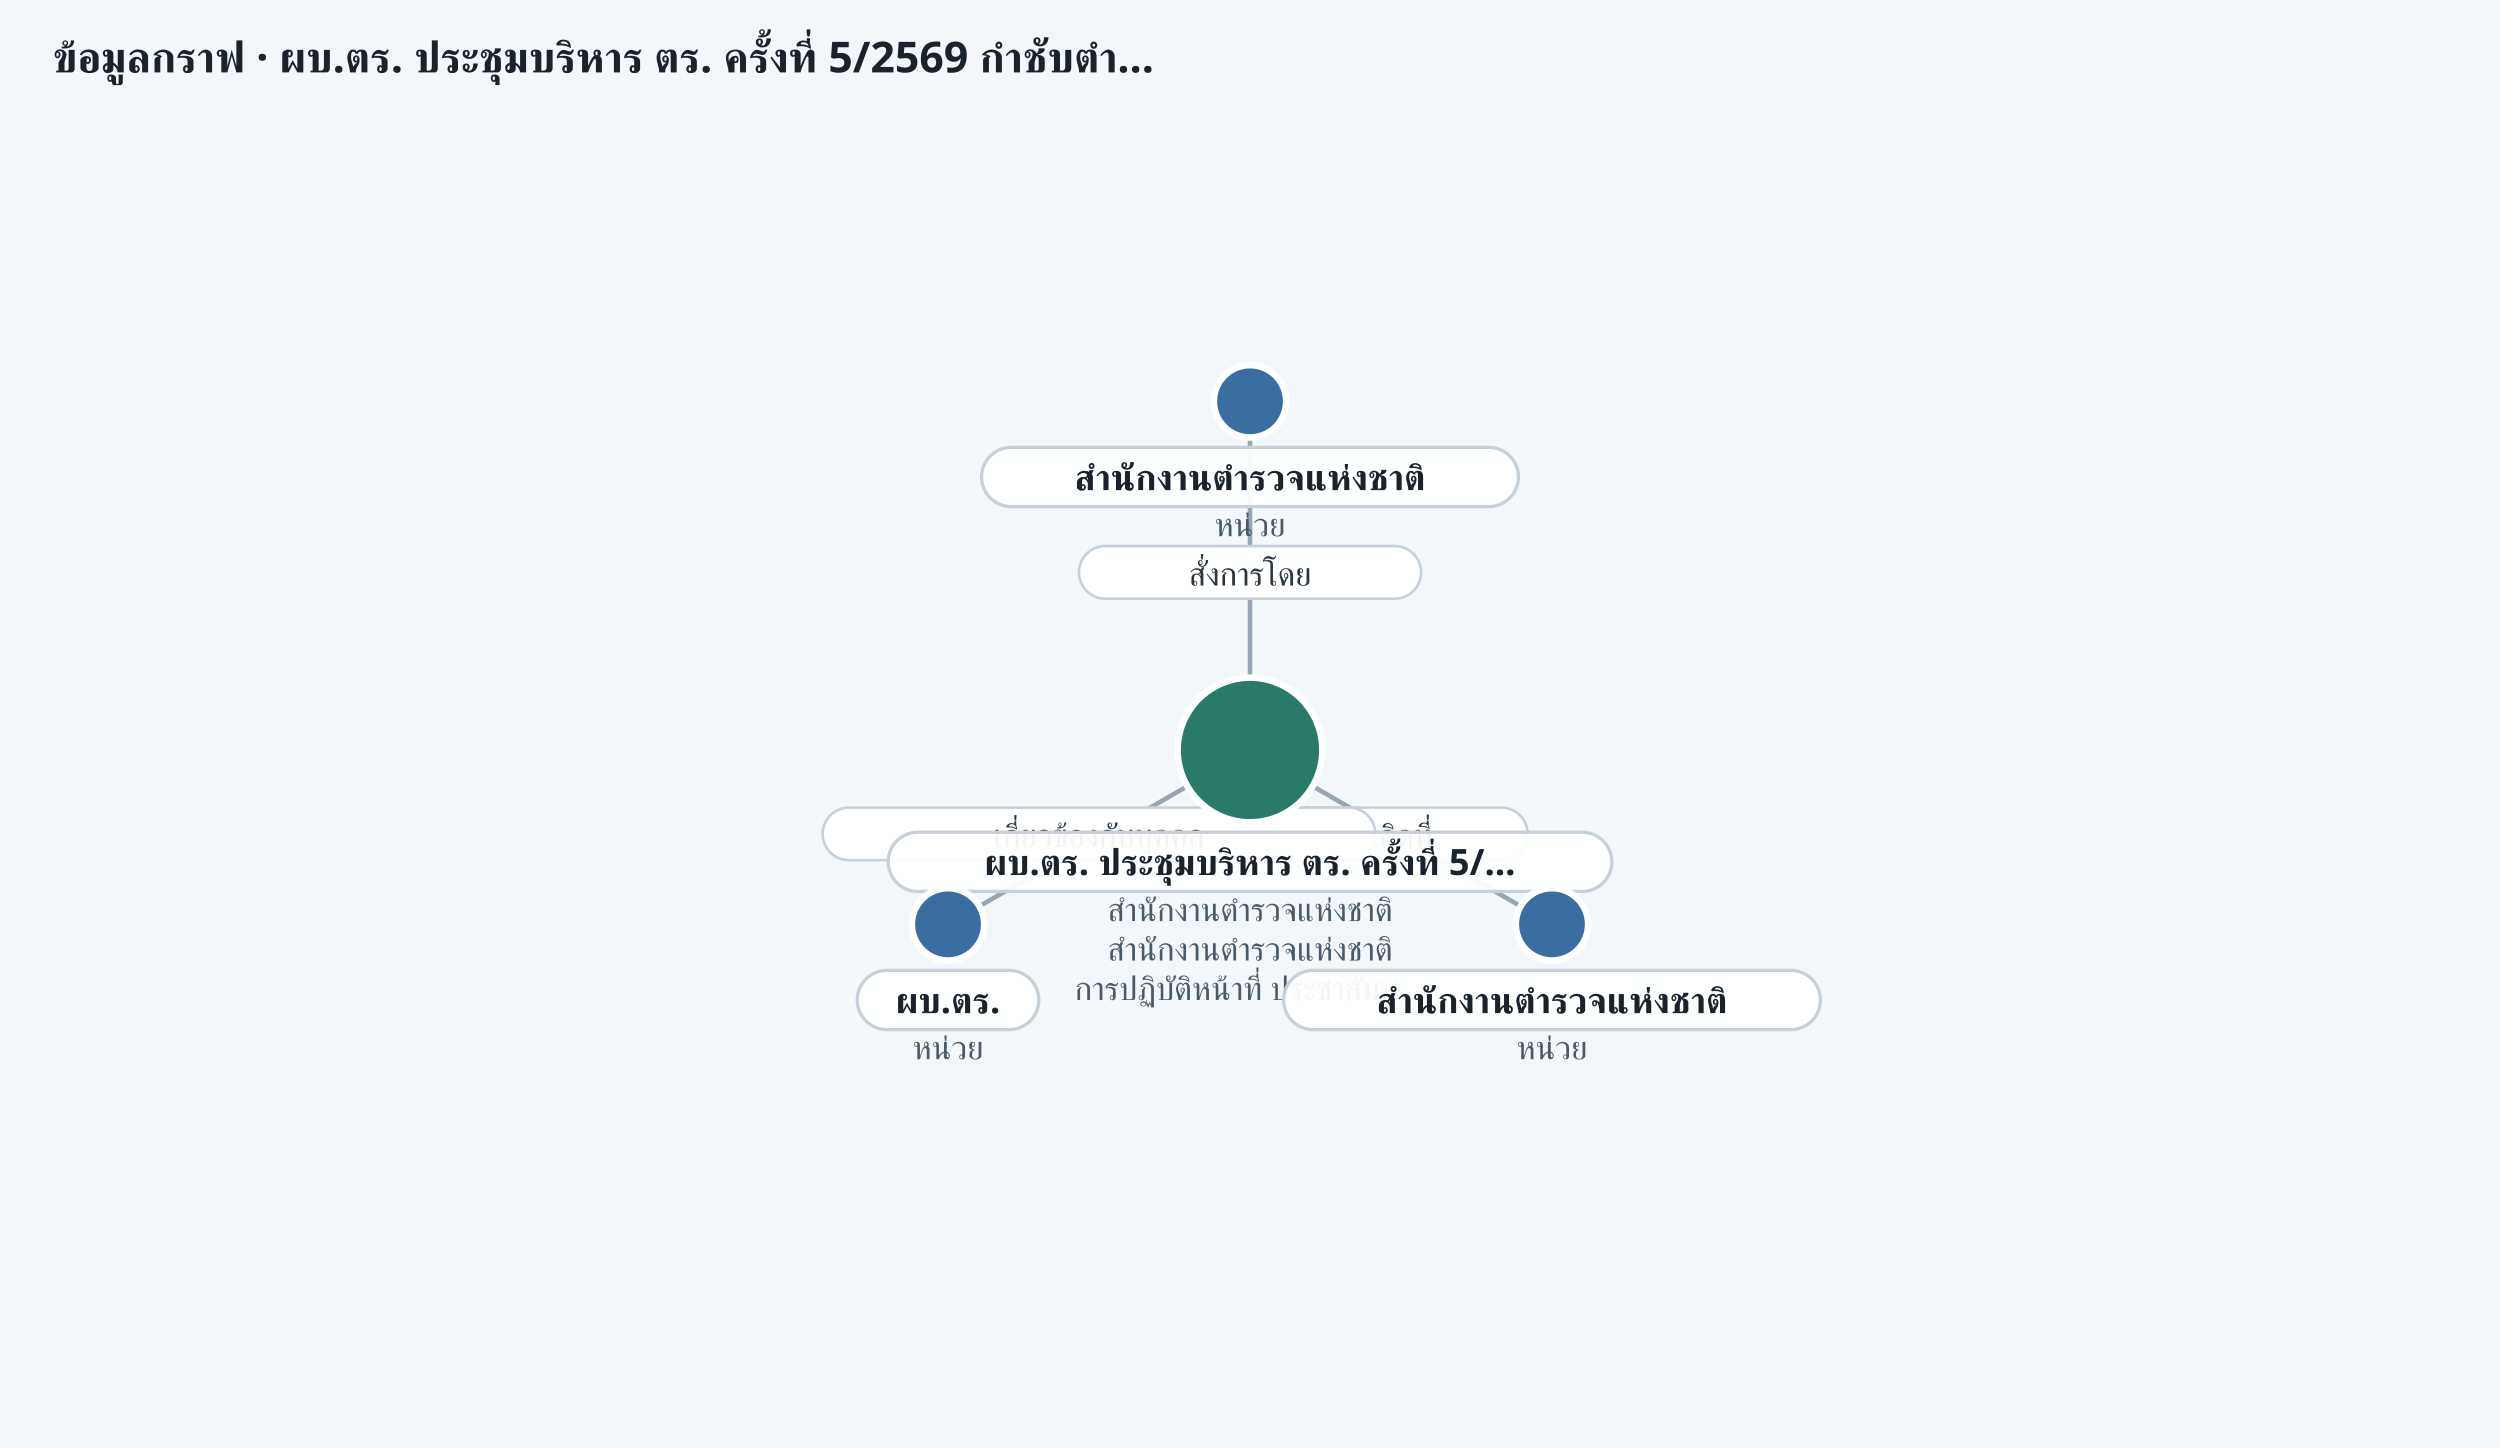
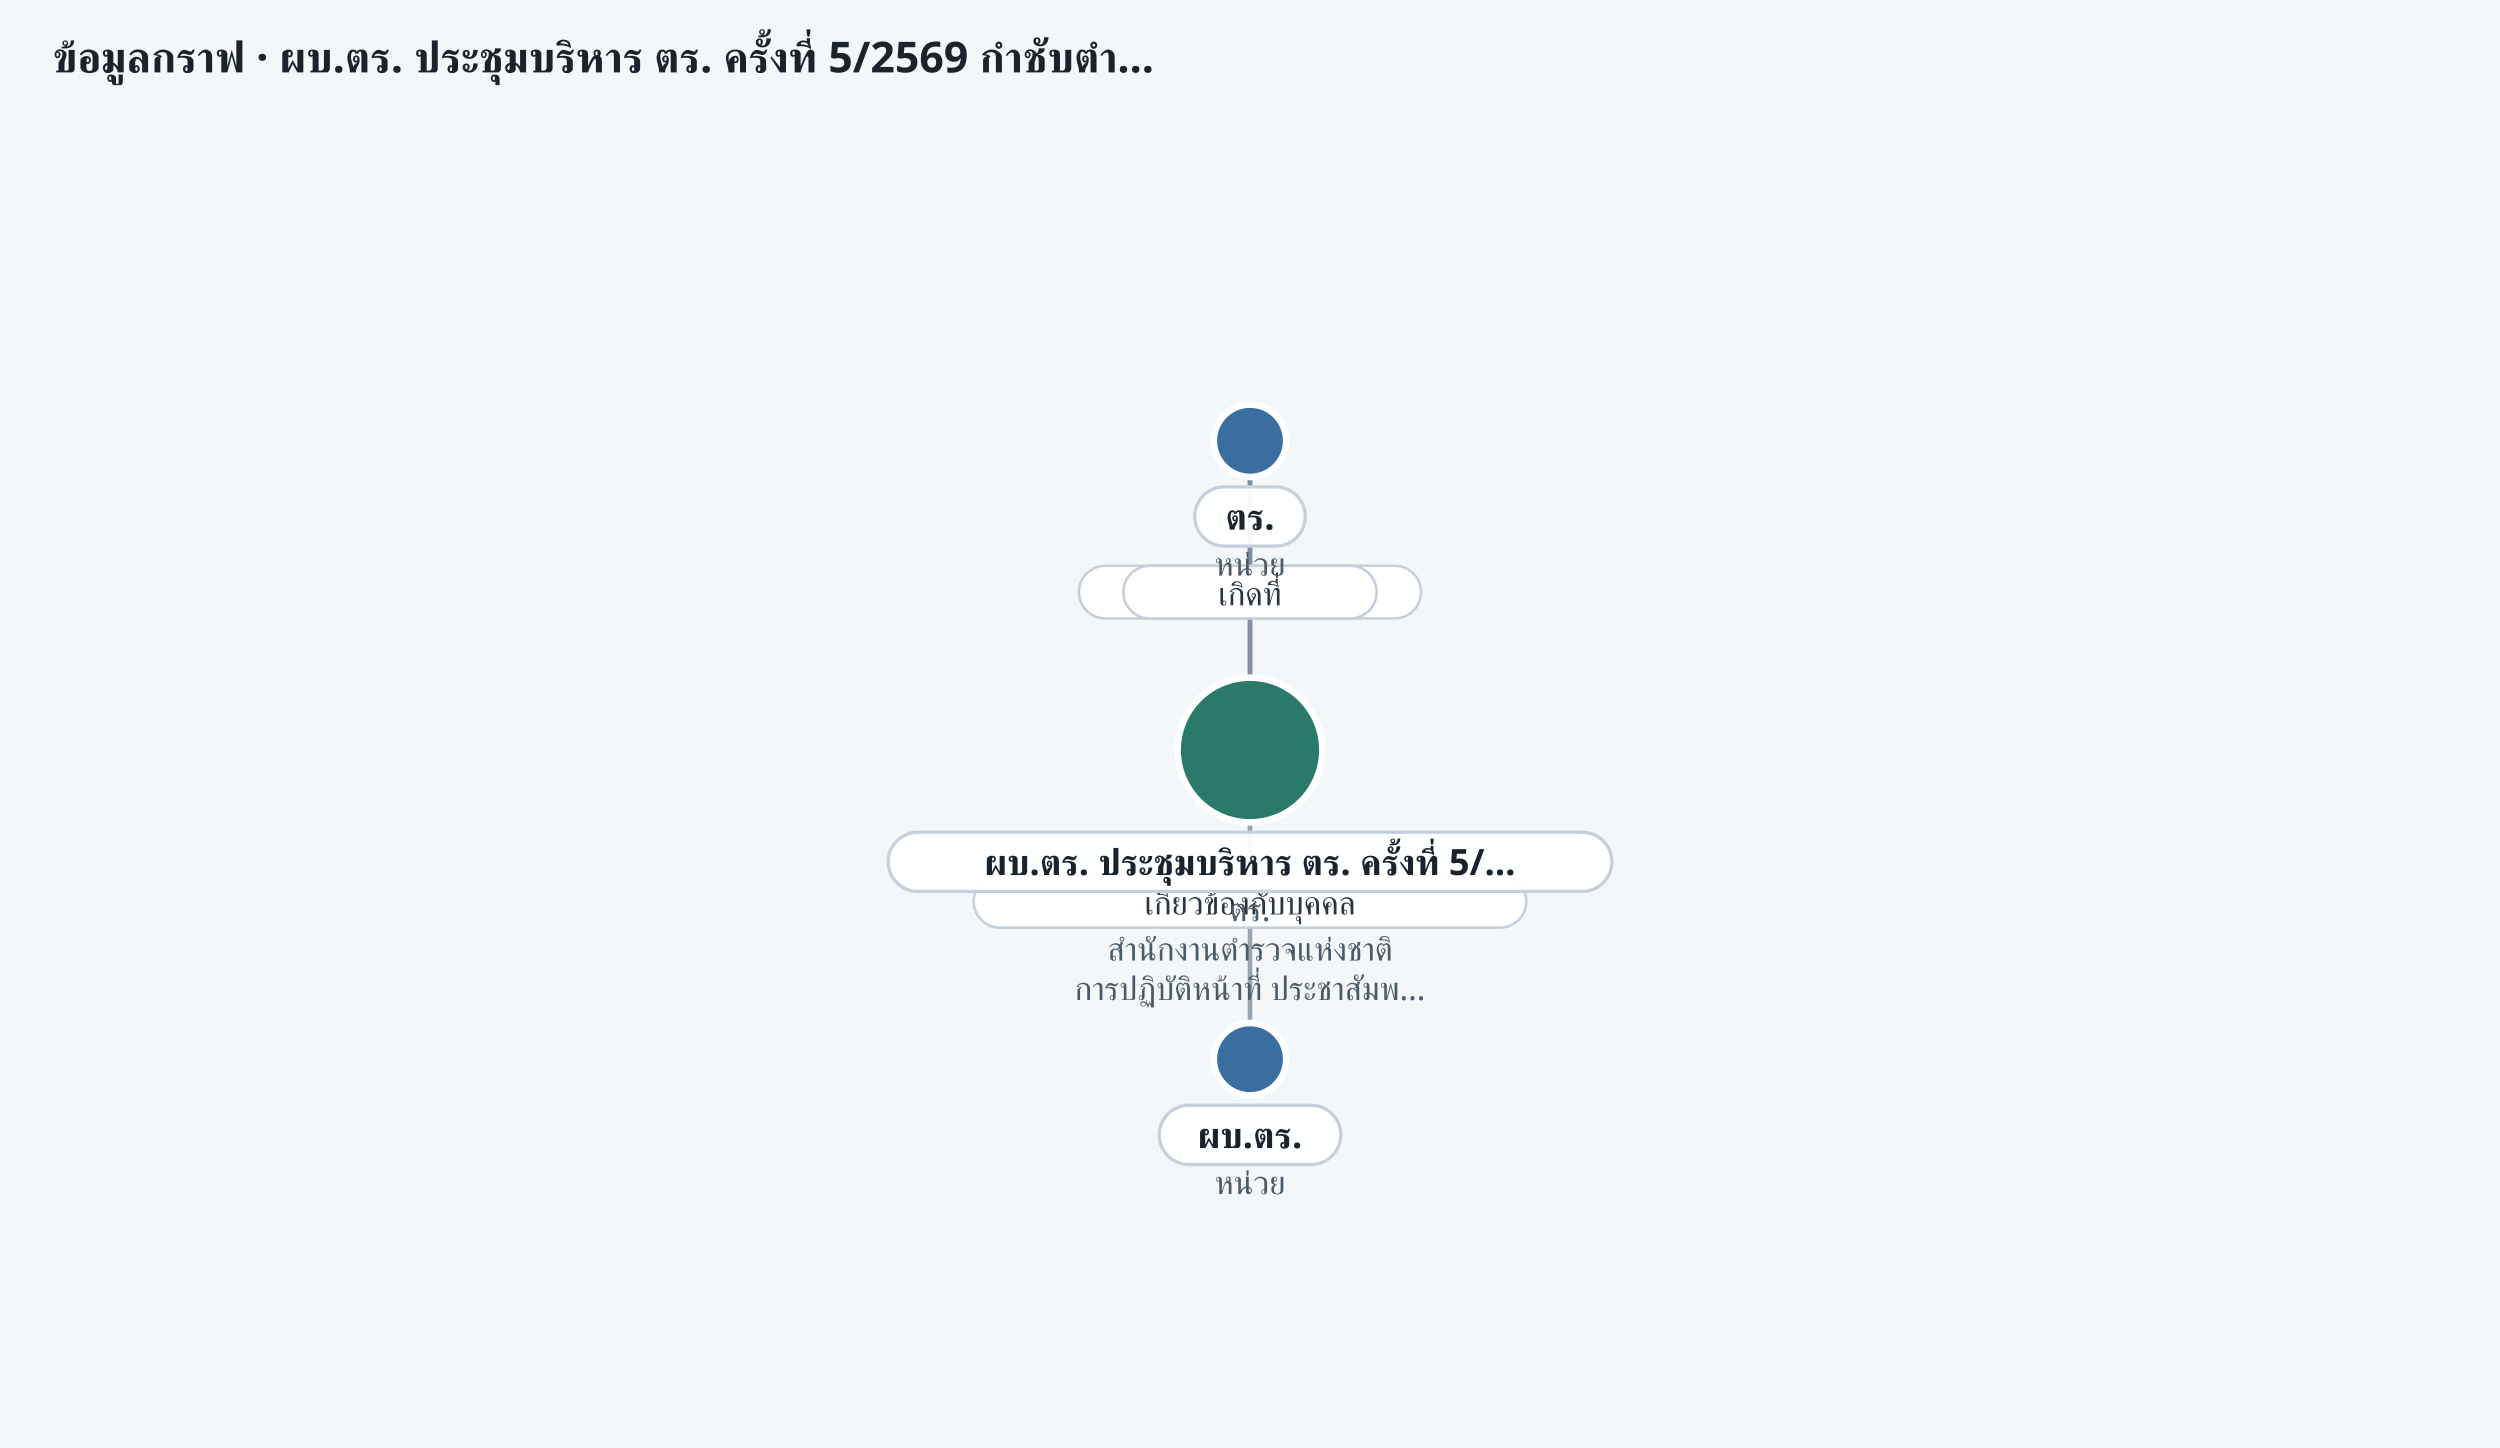
<svg xmlns="http://www.w3.org/2000/svg" width="760" height="440" viewBox="0 0 760 440" role="img" aria-label="ego graph 20261031-police-01">
  <rect width="100%" height="100%" fill="#f4f7fa" />
  <text x="16" y="22" font-size="13" font-weight="700" fill="#1a222c" font-family="Sarabun, Anuphan, sans-serif">ข้อมูลกราฟ · ผบ.ตร. ประชุมบริหาร ตร. ครั้งที่ 5/2569 กำชับตำ…</text>
-   <line x1="380.0" y1="228.0" x2="380.0" y2="122.0" stroke="#7a8a9a" stroke-width="1.4" opacity="0.75" />
-   <rect x="328.0" y="166.0" width="104.0" height="16" rx="8" fill="#fff" stroke="#c5d0da" stroke-width="0.8" />
-   <text x="380.0" y="178.0" text-anchor="middle" font-size="10" fill="#2a3540" font-family="Sarabun, Anuphan, sans-serif">สั่งการโดย</text>
-   <line x1="380.0" y1="228.0" x2="471.8" y2="281.0" stroke="#7a8a9a" stroke-width="1.4" opacity="0.75" />
-   <rect x="387.4" y="245.5" width="77.0" height="16" rx="8" fill="#fff" stroke="#c5d0da" stroke-width="0.8" />
-   <text x="425.9" y="257.5" text-anchor="middle" font-size="10" fill="#2a3540" font-family="Sarabun, Anuphan, sans-serif">เกิดที่</text>
-   <line x1="380.0" y1="228.0" x2="288.2" y2="281.0" stroke="#7a8a9a" stroke-width="1.4" opacity="0.75" />
-   <rect x="250.1" y="245.5" width="168.0" height="16" rx="8" fill="#fff" stroke="#c5d0da" stroke-width="0.8" />
-   <text x="334.1" y="257.5" text-anchor="middle" font-size="10" fill="#2a3540" font-family="Sarabun, Anuphan, sans-serif">เกี่ยวข้องกับบุคคล</text>
+   <line x1="380.0" y1="228.0" x2="380.0" y2="134.0" stroke="#7a8a9a" stroke-width="1.4" opacity="0.75" />
+   <rect x="328.0" y="172.0" width="104.0" height="16" rx="8" fill="#fff" stroke="#c5d0da" stroke-width="0.8" />
+   <text x="380.0" y="184.0" text-anchor="middle" font-size="10" fill="#2a3540" font-family="Sarabun, Anuphan, sans-serif">สั่งการโดย</text>
+   <line x1="380.0" y1="228.0" x2="380.0" y2="134.0" stroke="#7a8a9a" stroke-width="1.4" opacity="0.75" />
+   <rect x="341.5" y="172.0" width="77.0" height="16" rx="8" fill="#fff" stroke="#c5d0da" stroke-width="0.8" />
+   <text x="380.0" y="184.0" text-anchor="middle" font-size="10" fill="#2a3540" font-family="Sarabun, Anuphan, sans-serif">เกิดที่</text>
+   <line x1="380.0" y1="228.0" x2="380.0" y2="322.0" stroke="#7a8a9a" stroke-width="1.4" opacity="0.75" />
+   <rect x="296.0" y="266.0" width="168.0" height="16" rx="8" fill="#fff" stroke="#c5d0da" stroke-width="0.8" />
+   <text x="380.0" y="278.0" text-anchor="middle" font-size="10" fill="#2a3540" font-family="Sarabun, Anuphan, sans-serif">เกี่ยวข้องกับบุคคล</text>
  <circle cx="380.0" cy="228.0" r="22" fill="#2a7a6a" stroke="#fff" stroke-width="2" />
  <rect x="270.0" y="253.0" width="220.0" height="18" rx="9" fill="rgba(255,255,255,0.94)" stroke="#c5d0da" />
  <text x="380.0" y="266.0" text-anchor="middle" font-size="11" font-weight="600" fill="#1a222c" font-family="Sarabun, Anuphan, sans-serif">ผบ.ตร. ประชุมบริหาร ตร. ครั้งที่ 5/…</text>
-   <text x="380.0" y="280.0" text-anchor="middle" font-size="10" fill="#4a5a68" font-family="Sarabun, Anuphan, sans-serif">สำนักงานตำรวจแห่งชาติ</text>
+   <text x="380.0" y="280.0" text-anchor="middle" font-size="10" fill="#4a5a68" font-family="Sarabun, Anuphan, sans-serif">ตร.</text>
  <text x="380.0" y="292.0" text-anchor="middle" font-size="10" fill="#4a5a68" font-family="Sarabun, Anuphan, sans-serif">สำนักงานตำรวจแห่งชาติ</text>
  <text x="380.0" y="304.0" text-anchor="middle" font-size="10" fill="#4a5a68" font-family="Sarabun, Anuphan, sans-serif">การปฏิบัติหน้าที่ ประชาสัมพ…</text>
-   <circle cx="380.0" cy="122.0" r="11" fill="#3a6ea0" stroke="#fff" stroke-width="2" />
-   <rect x="298.4" y="136.0" width="163.2" height="18" rx="9" fill="rgba(255,255,255,0.94)" stroke="#c5d0da" />
-   <text x="380.0" y="149.0" text-anchor="middle" font-size="11" font-weight="600" fill="#1a222c" font-family="Sarabun, Anuphan, sans-serif">สำนักงานตำรวจแห่งชาติ</text>
-   <text x="380.0" y="163.0" text-anchor="middle" font-size="10" fill="#4a5a68" font-family="Sarabun, Anuphan, sans-serif">หน่วย</text>
-   <circle cx="471.8" cy="281.0" r="11" fill="#3a6ea0" stroke="#fff" stroke-width="2" />
-   <rect x="390.2" y="295.0" width="163.2" height="18" rx="9" fill="rgba(255,255,255,0.94)" stroke="#c5d0da" />
-   <text x="471.8" y="308.0" text-anchor="middle" font-size="11" font-weight="600" fill="#1a222c" font-family="Sarabun, Anuphan, sans-serif">สำนักงานตำรวจแห่งชาติ</text>
-   <text x="471.8" y="322.0" text-anchor="middle" font-size="10" fill="#4a5a68" font-family="Sarabun, Anuphan, sans-serif">หน่วย</text>
-   <circle cx="288.2" cy="281.0" r="11" fill="#3a6ea0" stroke="#fff" stroke-width="2" />
-   <rect x="260.6" y="295.0" width="55.2" height="18" rx="9" fill="rgba(255,255,255,0.94)" stroke="#c5d0da" />
-   <text x="288.2" y="308.0" text-anchor="middle" font-size="11" font-weight="600" fill="#1a222c" font-family="Sarabun, Anuphan, sans-serif">ผบ.ตร.</text>
-   <text x="288.2" y="322.0" text-anchor="middle" font-size="10" fill="#4a5a68" font-family="Sarabun, Anuphan, sans-serif">หน่วย</text>
+   <circle cx="380.0" cy="134.0" r="11" fill="#3a6ea0" stroke="#fff" stroke-width="2" />
+   <rect x="363.2" y="148.0" width="33.6" height="18" rx="9" fill="rgba(255,255,255,0.94)" stroke="#c5d0da" />
+   <text x="380.0" y="161.0" text-anchor="middle" font-size="11" font-weight="600" fill="#1a222c" font-family="Sarabun, Anuphan, sans-serif">ตร.</text>
+   <text x="380.0" y="175.0" text-anchor="middle" font-size="10" fill="#4a5a68" font-family="Sarabun, Anuphan, sans-serif">หน่วย</text>
+   <circle cx="380.0" cy="322.0" r="11" fill="#3a6ea0" stroke="#fff" stroke-width="2" />
+   <rect x="352.4" y="336.0" width="55.2" height="18" rx="9" fill="rgba(255,255,255,0.94)" stroke="#c5d0da" />
+   <text x="380.0" y="349.0" text-anchor="middle" font-size="11" font-weight="600" fill="#1a222c" font-family="Sarabun, Anuphan, sans-serif">ผบ.ตร.</text>
+   <text x="380.0" y="363.0" text-anchor="middle" font-size="10" fill="#4a5a68" font-family="Sarabun, Anuphan, sans-serif">หน่วย</text>
</svg>
